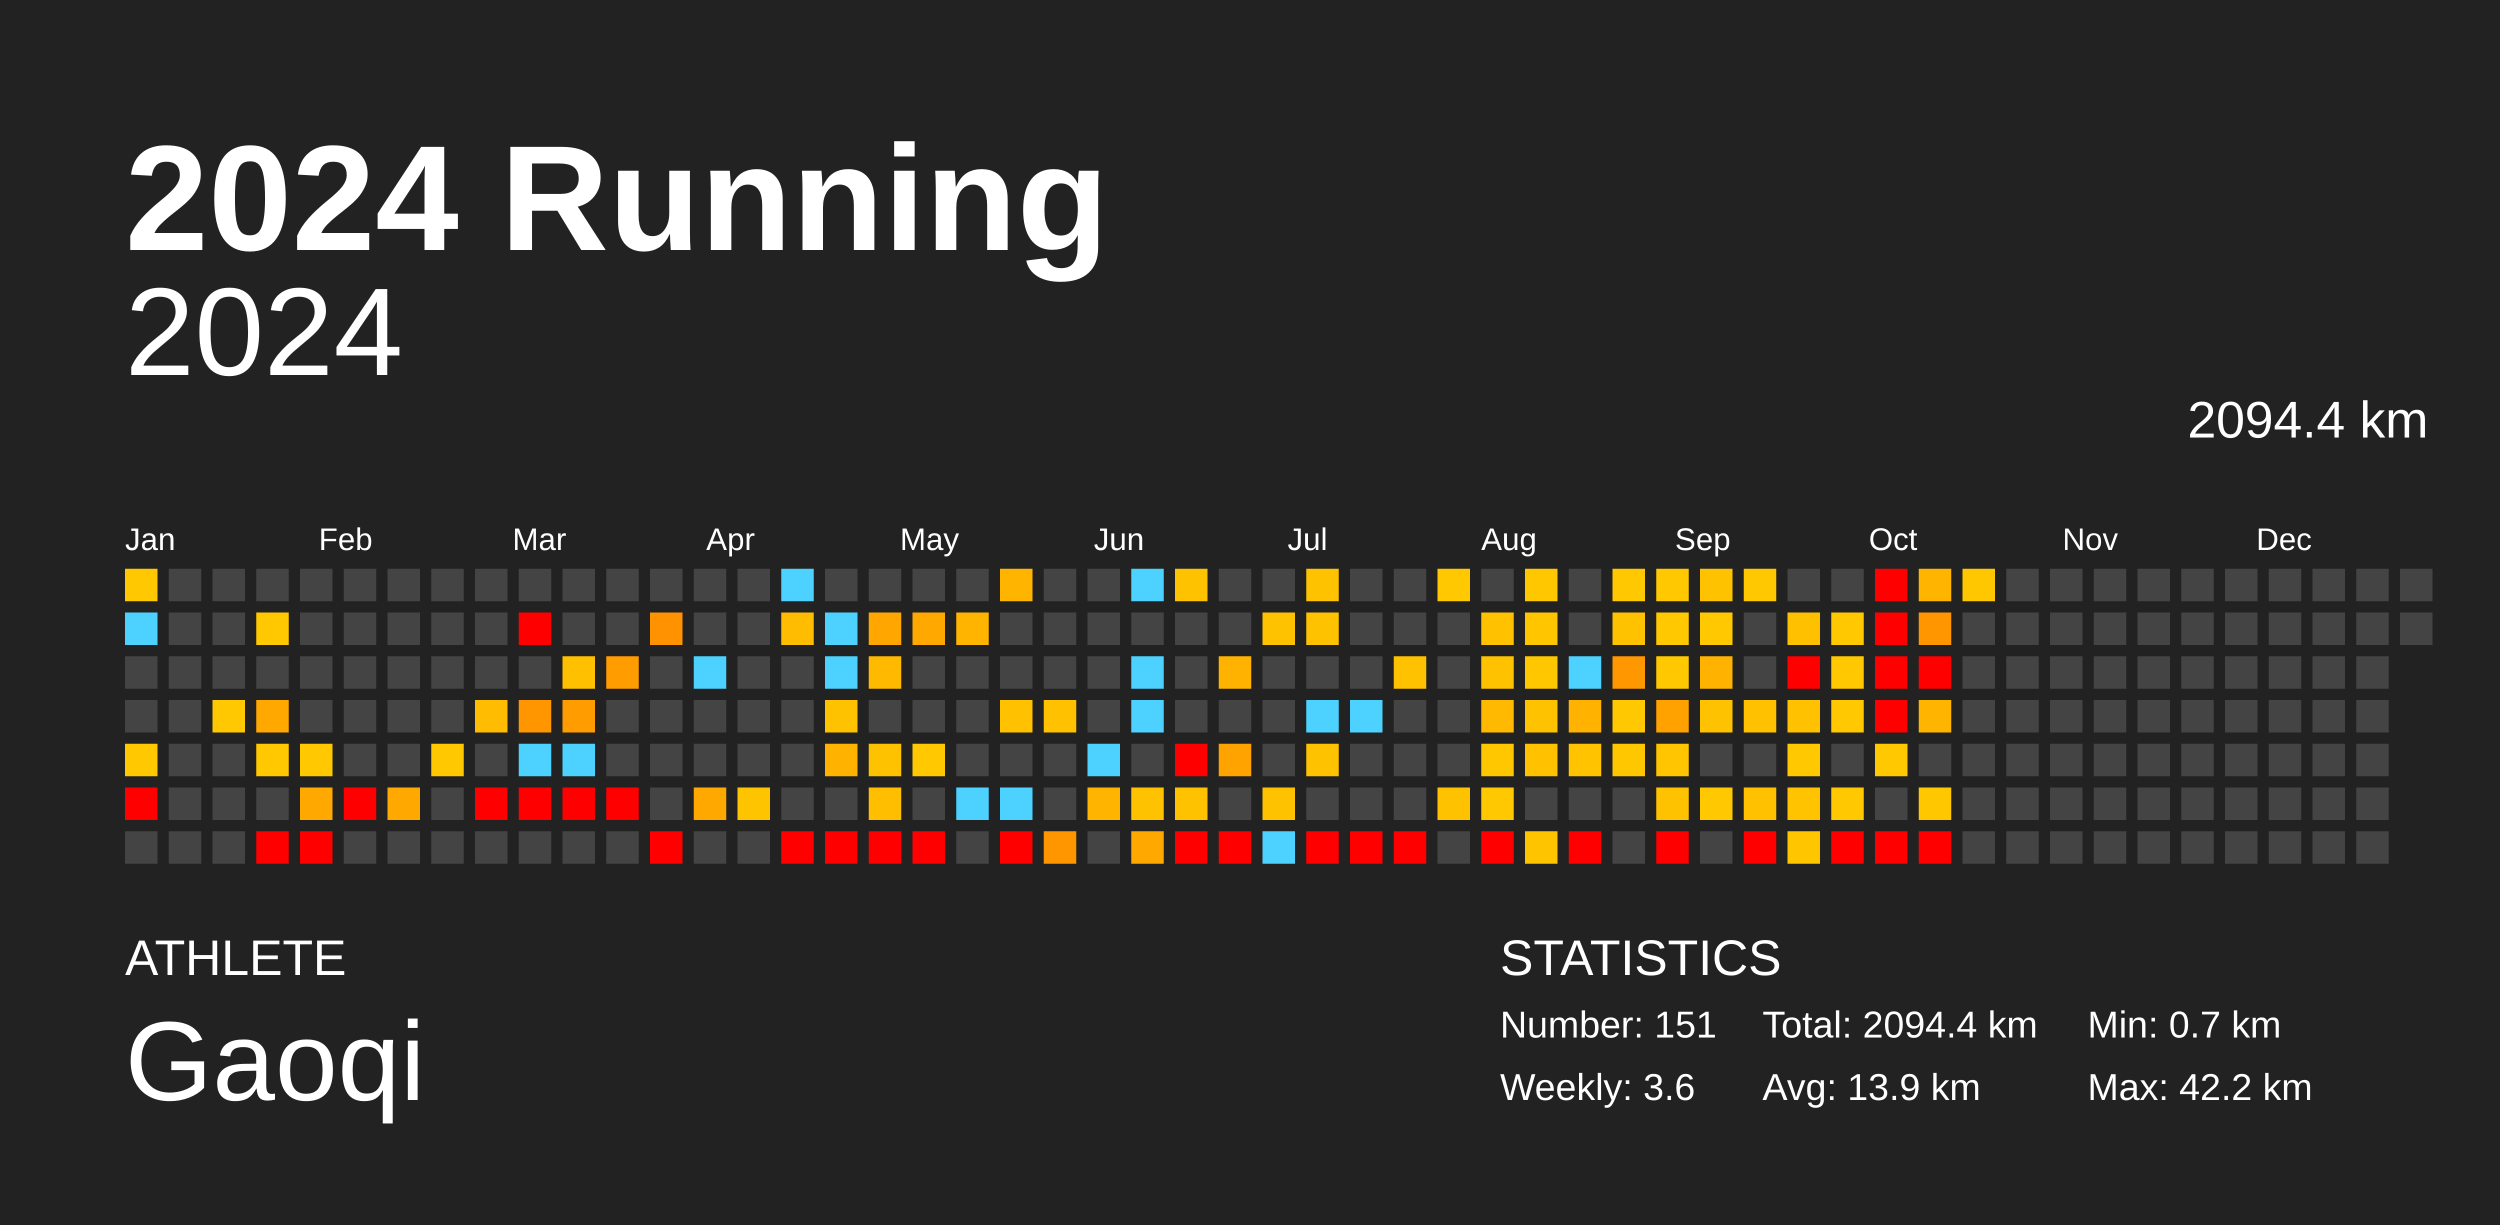
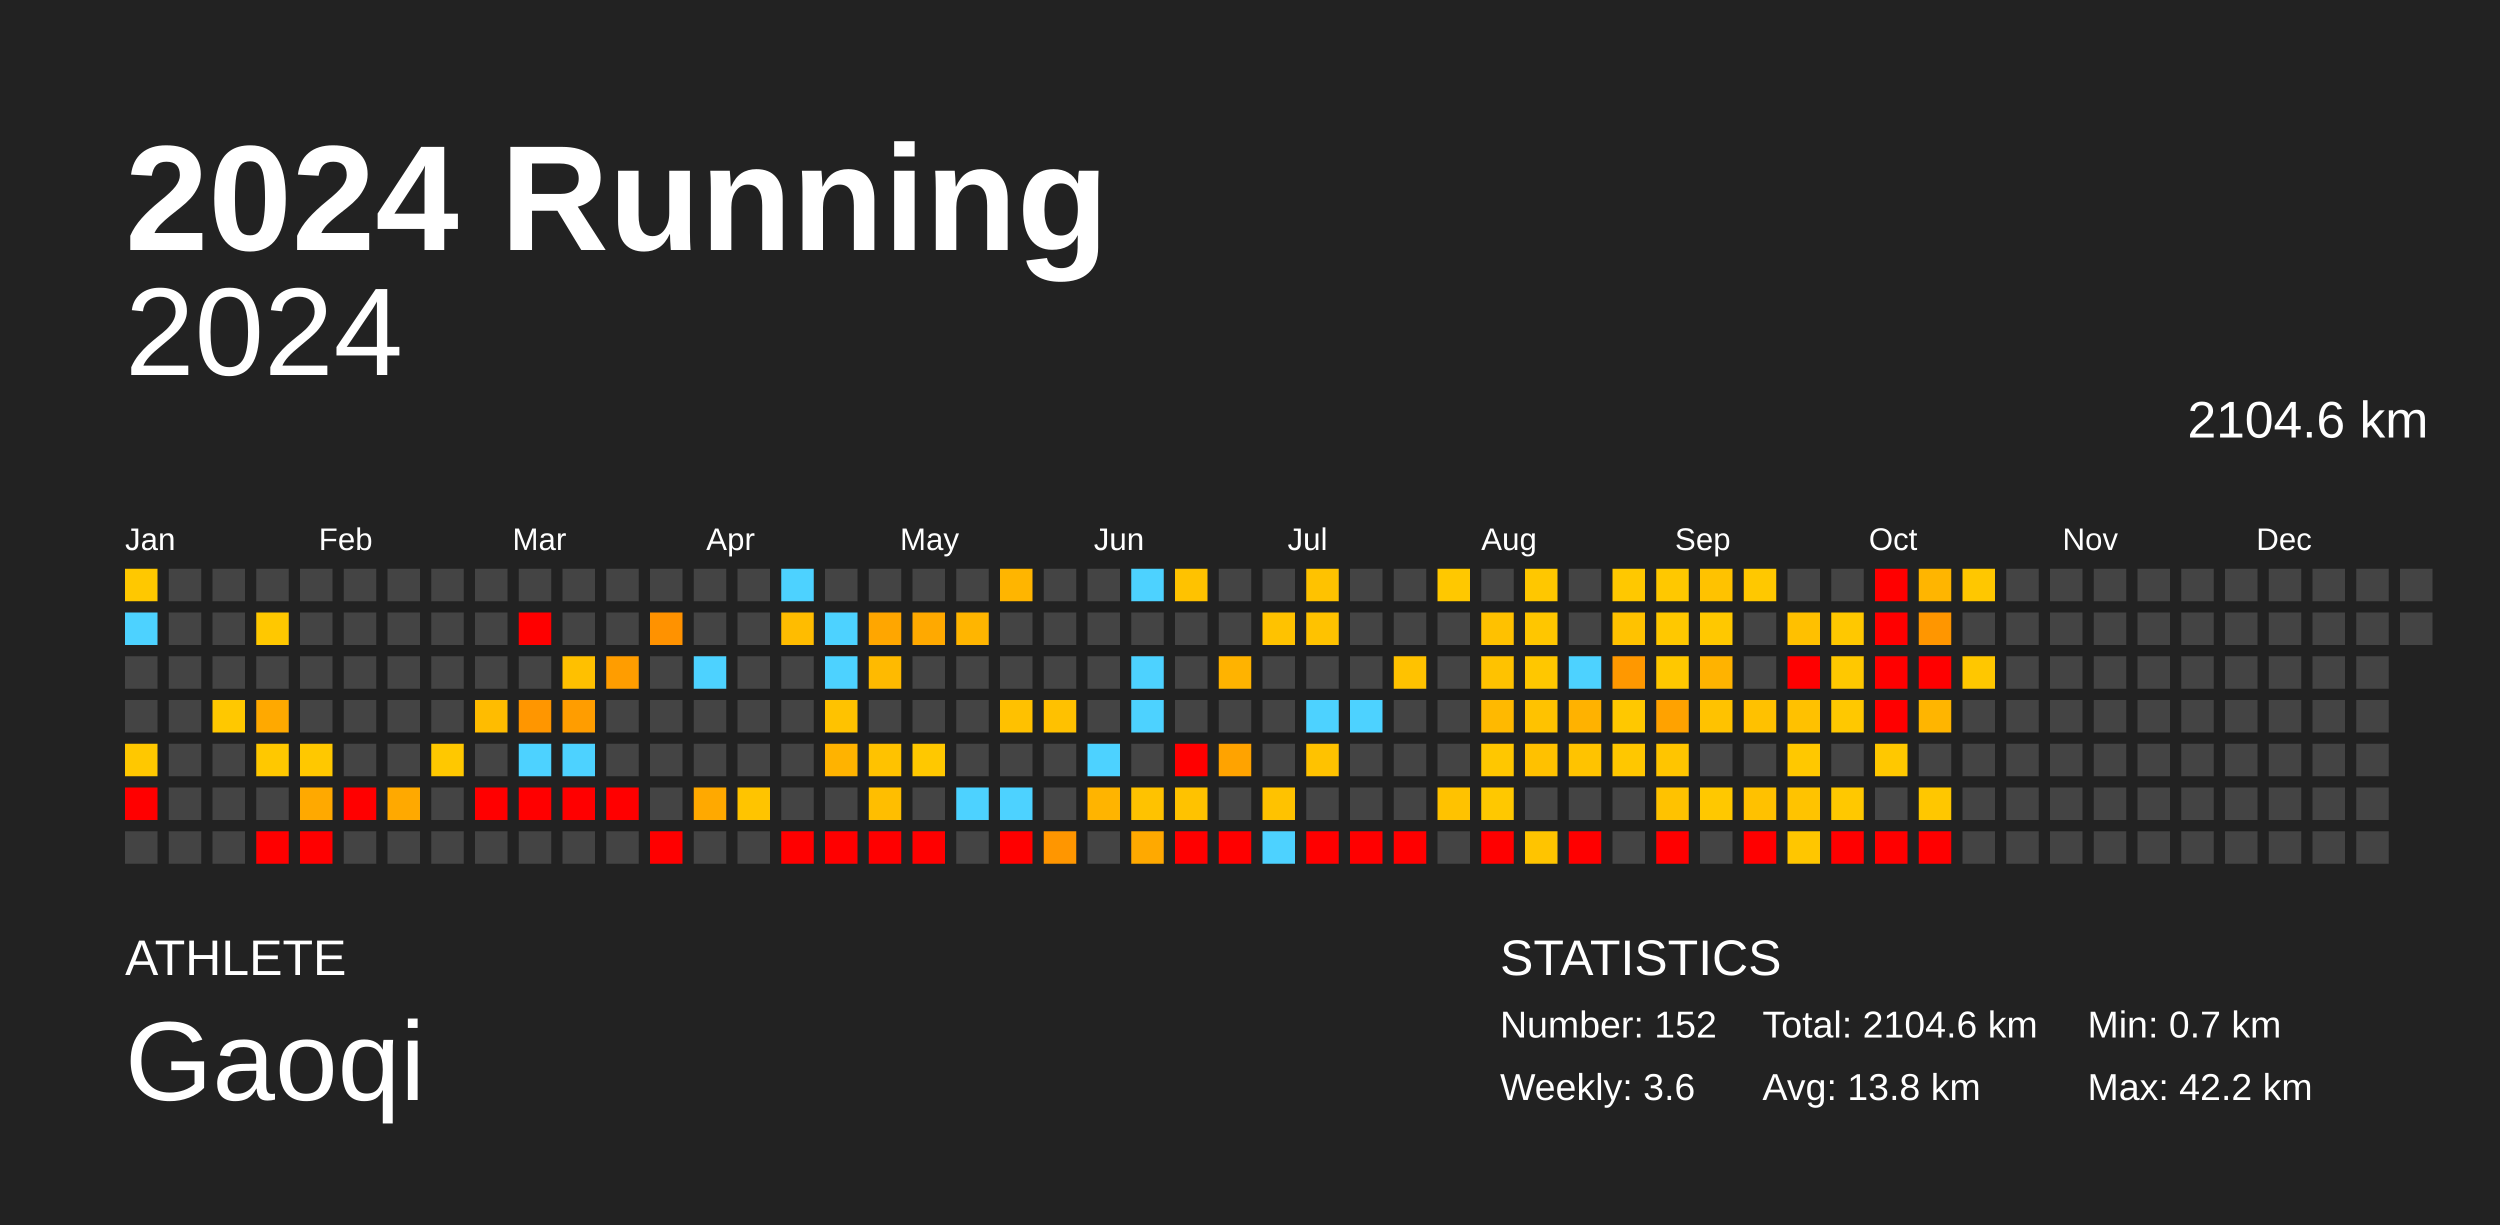
<svg xmlns="http://www.w3.org/2000/svg" baseProfile="full" height="98mm" version="1.1" viewBox="0,0,200,98" width="200mm">
  <defs />
  <rect fill="#222222" height="98" width="200" x="0" y="0" />
  <text fill="#FFFFFF" style="font-size:12px; font-family:Arial; font-weight:bold;" x="10" y="20">2024 Running</text>
  <text fill="#FFFFFF" style="font-size:4px; font-family:Arial" x="10" y="78">ATHLETE</text>
  <text fill="#FFFFFF" style="font-size:9px; font-family:Arial" x="10" y="88">Gaoqi</text>
  <text fill="#FFFFFF" style="font-size:4px; font-family:Arial" x="120" y="78">STATISTICS</text>
-   <text fill="#FFFFFF" style="font-size:3px; font-family:Arial" x="120" y="83">Number: 151</text>
+   <text fill="#FFFFFF" style="font-size:3px; font-family:Arial" x="120" y="83">Number: 152</text>
  <text fill="#FFFFFF" style="font-size:3px; font-family:Arial" x="120" y="88">Weekly: 3.6</text>
-   <text fill="#FFFFFF" style="font-size:3px; font-family:Arial" x="141" y="83">Total: 2094.4 km</text>
-   <text fill="#FFFFFF" style="font-size:3px; font-family:Arial" x="141" y="88">Avg: 13.9 km</text>
+   <text fill="#FFFFFF" style="font-size:3px; font-family:Arial" x="141" y="83">Total: 2104.6 km</text>
+   <text fill="#FFFFFF" style="font-size:3px; font-family:Arial" x="141" y="88">Avg: 13.8 km</text>
  <text fill="#FFFFFF" style="font-size:3px; font-family:Arial" x="167" y="83">Min: 0.7 km</text>
  <text fill="#FFFFFF" style="font-size:3px; font-family:Arial" x="167" y="88">Max: 42.2 km</text>
  <text alignment-baseline="hanging" fill="#FFFFFF" style="font-size:10.0px; font-family:Arial;" x="10" y="30">2024</text>
-   <text alignment-baseline="hanging" fill="#FFFFFF" style="font-size:4.125px; font-family:Arial;" x="175" y="35">2094.4 km</text>
+   <text alignment-baseline="hanging" fill="#FFFFFF" style="font-size:4.125px; font-family:Arial;" x="175" y="35">2104.6 km</text>
  <text fill="#FFFFFF" style="font-size:2.5px; font-family:Arial" x="10.0" y="44">Jan</text>
  <text fill="#FFFFFF" style="font-size:2.5px; font-family:Arial" x="25.5" y="44">Feb</text>
  <text fill="#FFFFFF" style="font-size:2.5px; font-family:Arial" x="41.0" y="44">Mar</text>
  <text fill="#FFFFFF" style="font-size:2.5px; font-family:Arial" x="56.5" y="44">Apr</text>
  <text fill="#FFFFFF" style="font-size:2.5px; font-family:Arial" x="72.0" y="44">May</text>
  <text fill="#FFFFFF" style="font-size:2.5px; font-family:Arial" x="87.5" y="44">Jun</text>
  <text fill="#FFFFFF" style="font-size:2.5px; font-family:Arial" x="103.0" y="44">Jul</text>
  <text fill="#FFFFFF" style="font-size:2.5px; font-family:Arial" x="118.5" y="44">Aug</text>
  <text fill="#FFFFFF" style="font-size:2.5px; font-family:Arial" x="134.0" y="44">Sep</text>
  <text fill="#FFFFFF" style="font-size:2.5px; font-family:Arial" x="149.5" y="44">Oct</text>
  <text fill="#FFFFFF" style="font-size:2.5px; font-family:Arial" x="165.0" y="44">Nov</text>
  <text fill="#FFFFFF" style="font-size:2.5px; font-family:Arial" x="180.5" y="44">Dec</text>
  <rect fill="#ffc800" height="2.6" width="2.6" x="10.0" y="45.5" />
  <rect fill="#4dd2ff" height="2.6" width="2.6" x="10.0" y="49.0" />
  <rect fill="#444444" height="2.6" width="2.6" x="10.0" y="52.5" />
  <rect fill="#444444" height="2.6" width="2.6" x="10.0" y="56.0" />
  <rect fill="#ffc800" height="2.6" width="2.6" x="10.0" y="59.5" />
  <rect fill="red" height="2.6" width="2.6" x="10.0" y="63.0" />
  <rect fill="#444444" height="2.6" width="2.6" x="10.0" y="66.5" />
  <rect fill="#444444" height="2.6" width="2.6" x="13.5" y="45.5" />
  <rect fill="#444444" height="2.6" width="2.6" x="13.5" y="49.0" />
  <rect fill="#444444" height="2.6" width="2.6" x="13.5" y="52.5" />
  <rect fill="#444444" height="2.6" width="2.6" x="13.5" y="56.0" />
  <rect fill="#444444" height="2.6" width="2.6" x="13.5" y="59.5" />
  <rect fill="#444444" height="2.6" width="2.6" x="13.5" y="63.0" />
  <rect fill="#444444" height="2.6" width="2.6" x="13.5" y="66.5" />
  <rect fill="#444444" height="2.6" width="2.6" x="17.0" y="45.5" />
  <rect fill="#444444" height="2.6" width="2.6" x="17.0" y="49.0" />
  <rect fill="#444444" height="2.6" width="2.6" x="17.0" y="52.5" />
  <rect fill="#ffc800" height="2.6" width="2.6" x="17.0" y="56.0" />
  <rect fill="#444444" height="2.6" width="2.6" x="17.0" y="59.5" />
  <rect fill="#444444" height="2.6" width="2.6" x="17.0" y="63.0" />
  <rect fill="#444444" height="2.6" width="2.6" x="17.0" y="66.5" />
  <rect fill="#444444" height="2.6" width="2.6" x="20.5" y="45.5" />
  <rect fill="#ffc800" height="2.6" width="2.6" x="20.5" y="49.0" />
  <rect fill="#444444" height="2.6" width="2.6" x="20.5" y="52.5" />
  <rect fill="#ffa900" height="2.6" width="2.6" x="20.5" y="56.0" />
  <rect fill="#ffc800" height="2.6" width="2.6" x="20.5" y="59.5" />
  <rect fill="#444444" height="2.6" width="2.6" x="20.5" y="63.0" />
  <rect fill="red" height="2.6" width="2.6" x="20.5" y="66.5" />
  <rect fill="#444444" height="2.6" width="2.6" x="24.0" y="45.5" />
  <rect fill="#444444" height="2.6" width="2.6" x="24.0" y="49.0" />
  <rect fill="#444444" height="2.6" width="2.6" x="24.0" y="52.5" />
  <rect fill="#444444" height="2.6" width="2.6" x="24.0" y="56.0" />
  <rect fill="#ffc800" height="2.6" width="2.6" x="24.0" y="59.5" />
  <rect fill="#ffa900" height="2.6" width="2.6" x="24.0" y="63.0" />
  <rect fill="red" height="2.6" width="2.6" x="24.0" y="66.5" />
  <rect fill="#444444" height="2.6" width="2.6" x="27.5" y="45.5" />
  <rect fill="#444444" height="2.6" width="2.6" x="27.5" y="49.0" />
  <rect fill="#444444" height="2.6" width="2.6" x="27.5" y="52.5" />
  <rect fill="#444444" height="2.6" width="2.6" x="27.5" y="56.0" />
  <rect fill="#444444" height="2.6" width="2.6" x="27.5" y="59.5" />
  <rect fill="red" height="2.6" width="2.6" x="27.5" y="63.0" />
  <rect fill="#444444" height="2.6" width="2.6" x="27.5" y="66.5" />
  <rect fill="#444444" height="2.6" width="2.6" x="31.0" y="45.5" />
  <rect fill="#444444" height="2.6" width="2.6" x="31.0" y="49.0" />
  <rect fill="#444444" height="2.6" width="2.6" x="31.0" y="52.5" />
  <rect fill="#444444" height="2.6" width="2.6" x="31.0" y="56.0" />
  <rect fill="#444444" height="2.6" width="2.6" x="31.0" y="59.5" />
  <rect fill="#ffa900" height="2.6" width="2.6" x="31.0" y="63.0" />
  <rect fill="#444444" height="2.6" width="2.6" x="31.0" y="66.5" />
  <rect fill="#444444" height="2.6" width="2.6" x="34.5" y="45.5" />
  <rect fill="#444444" height="2.6" width="2.6" x="34.5" y="49.0" />
  <rect fill="#444444" height="2.6" width="2.6" x="34.5" y="52.5" />
  <rect fill="#444444" height="2.6" width="2.6" x="34.5" y="56.0" />
  <rect fill="#ffc800" height="2.6" width="2.6" x="34.5" y="59.5" />
  <rect fill="#444444" height="2.6" width="2.6" x="34.5" y="63.0" />
  <rect fill="#444444" height="2.6" width="2.6" x="34.5" y="66.5" />
  <rect fill="#444444" height="2.6" width="2.6" x="38.0" y="45.5" />
  <rect fill="#444444" height="2.6" width="2.6" x="38.0" y="49.0" />
  <rect fill="#444444" height="2.6" width="2.6" x="38.0" y="52.5" />
  <rect fill="#ffbc00" height="2.6" width="2.6" x="38.0" y="56.0" />
  <rect fill="#444444" height="2.6" width="2.6" x="38.0" y="59.5" />
  <rect fill="red" height="2.6" width="2.6" x="38.0" y="63.0" />
  <rect fill="#444444" height="2.6" width="2.6" x="38.0" y="66.5" />
  <rect fill="#444444" height="2.6" width="2.6" x="41.5" y="45.5" />
  <rect fill="red" height="2.6" width="2.6" x="41.5" y="49.0" />
  <rect fill="#444444" height="2.6" width="2.6" x="41.5" y="52.5" />
  <rect fill="#ff9600" height="2.6" width="2.6" x="41.5" y="56.0" />
  <rect fill="#4dd2ff" height="2.6" width="2.6" x="41.5" y="59.5" />
  <rect fill="red" height="2.6" width="2.6" x="41.5" y="63.0" />
  <rect fill="#444444" height="2.6" width="2.6" x="41.5" y="66.5" />
  <rect fill="#444444" height="2.6" width="2.6" x="45.0" y="45.5" />
  <rect fill="#444444" height="2.6" width="2.6" x="45.0" y="49.0" />
  <rect fill="#ffc000" height="2.6" width="2.6" x="45.0" y="52.5" />
  <rect fill="#ff9d00" height="2.6" width="2.6" x="45.0" y="56.0" />
  <rect fill="#4dd2ff" height="2.6" width="2.6" x="45.0" y="59.5" />
  <rect fill="red" height="2.6" width="2.6" x="45.0" y="63.0" />
  <rect fill="#444444" height="2.6" width="2.6" x="45.0" y="66.5" />
  <rect fill="#444444" height="2.6" width="2.6" x="48.5" y="45.5" />
  <rect fill="#444444" height="2.6" width="2.6" x="48.5" y="49.0" />
  <rect fill="#ff9d00" height="2.6" width="2.6" x="48.5" y="52.5" />
  <rect fill="#444444" height="2.6" width="2.6" x="48.5" y="56.0" />
  <rect fill="#444444" height="2.6" width="2.6" x="48.5" y="59.5" />
  <rect fill="red" height="2.6" width="2.6" x="48.5" y="63.0" />
  <rect fill="#444444" height="2.6" width="2.6" x="48.5" y="66.5" />
  <rect fill="#444444" height="2.6" width="2.6" x="52.0" y="45.5" />
  <rect fill="#ff9200" height="2.6" width="2.6" x="52.0" y="49.0" />
  <rect fill="#444444" height="2.6" width="2.6" x="52.0" y="52.5" />
  <rect fill="#444444" height="2.6" width="2.6" x="52.0" y="56.0" />
  <rect fill="#444444" height="2.6" width="2.6" x="52.0" y="59.5" />
  <rect fill="#444444" height="2.6" width="2.6" x="52.0" y="63.0" />
  <rect fill="red" height="2.6" width="2.6" x="52.0" y="66.5" />
  <rect fill="#444444" height="2.6" width="2.6" x="55.5" y="45.5" />
  <rect fill="#444444" height="2.6" width="2.6" x="55.5" y="49.0" />
  <rect fill="#4dd2ff" height="2.6" width="2.6" x="55.5" y="52.5" />
  <rect fill="#444444" height="2.6" width="2.6" x="55.5" y="56.0" />
  <rect fill="#444444" height="2.6" width="2.6" x="55.5" y="59.5" />
  <rect fill="#ffa900" height="2.6" width="2.6" x="55.5" y="63.0" />
  <rect fill="#444444" height="2.6" width="2.6" x="55.5" y="66.5" />
  <rect fill="#444444" height="2.6" width="2.6" x="59.0" y="45.5" />
  <rect fill="#444444" height="2.6" width="2.6" x="59.0" y="49.0" />
  <rect fill="#444444" height="2.6" width="2.6" x="59.0" y="52.5" />
  <rect fill="#444444" height="2.6" width="2.6" x="59.0" y="56.0" />
  <rect fill="#444444" height="2.6" width="2.6" x="59.0" y="59.5" />
  <rect fill="#ffc400" height="2.6" width="2.6" x="59.0" y="63.0" />
  <rect fill="#444444" height="2.6" width="2.6" x="59.0" y="66.5" />
  <rect fill="#4dd2ff" height="2.6" width="2.6" x="62.5" y="45.5" />
  <rect fill="#ffbc00" height="2.6" width="2.6" x="62.5" y="49.0" />
  <rect fill="#444444" height="2.6" width="2.6" x="62.5" y="52.5" />
  <rect fill="#444444" height="2.6" width="2.6" x="62.5" y="56.0" />
  <rect fill="#444444" height="2.6" width="2.6" x="62.5" y="59.5" />
  <rect fill="#444444" height="2.6" width="2.6" x="62.5" y="63.0" />
  <rect fill="red" height="2.6" width="2.6" x="62.5" y="66.5" />
  <rect fill="#444444" height="2.6" width="2.6" x="66.0" y="45.5" />
  <rect fill="#4dd2ff" height="2.6" width="2.6" x="66.0" y="49.0" />
  <rect fill="#4dd2ff" height="2.6" width="2.6" x="66.0" y="52.5" />
  <rect fill="#ffc200" height="2.6" width="2.6" x="66.0" y="56.0" />
  <rect fill="#ffb300" height="2.6" width="2.6" x="66.0" y="59.5" />
  <rect fill="#444444" height="2.6" width="2.6" x="66.0" y="63.0" />
  <rect fill="red" height="2.6" width="2.6" x="66.0" y="66.5" />
  <rect fill="#444444" height="2.6" width="2.6" x="69.5" y="45.5" />
  <rect fill="#ffa600" height="2.6" width="2.6" x="69.5" y="49.0" />
  <rect fill="#ffba00" height="2.6" width="2.6" x="69.5" y="52.5" />
  <rect fill="#444444" height="2.6" width="2.6" x="69.5" y="56.0" />
  <rect fill="#ffc200" height="2.6" width="2.6" x="69.5" y="59.5" />
  <rect fill="#ffbe00" height="2.6" width="2.6" x="69.5" y="63.0" />
  <rect fill="red" height="2.6" width="2.6" x="69.5" y="66.5" />
  <rect fill="#444444" height="2.6" width="2.6" x="73.0" y="45.5" />
  <rect fill="#ffa900" height="2.6" width="2.6" x="73.0" y="49.0" />
  <rect fill="#444444" height="2.6" width="2.6" x="73.0" y="52.5" />
  <rect fill="#444444" height="2.6" width="2.6" x="73.0" y="56.0" />
  <rect fill="#ffc800" height="2.6" width="2.6" x="73.0" y="59.5" />
  <rect fill="#444444" height="2.6" width="2.6" x="73.0" y="63.0" />
  <rect fill="red" height="2.6" width="2.6" x="73.0" y="66.5" />
  <rect fill="#444444" height="2.6" width="2.6" x="76.5" y="45.5" />
  <rect fill="#ffb500" height="2.6" width="2.6" x="76.5" y="49.0" />
  <rect fill="#444444" height="2.6" width="2.6" x="76.5" y="52.5" />
  <rect fill="#444444" height="2.6" width="2.6" x="76.5" y="56.0" />
  <rect fill="#444444" height="2.6" width="2.6" x="76.5" y="59.5" />
  <rect fill="#4dd2ff" height="2.6" width="2.6" x="76.5" y="63.0" />
  <rect fill="#444444" height="2.6" width="2.6" x="76.5" y="66.5" />
  <rect fill="#ffb500" height="2.6" width="2.6" x="80.0" y="45.5" />
  <rect fill="#444444" height="2.6" width="2.6" x="80.0" y="49.0" />
  <rect fill="#444444" height="2.6" width="2.6" x="80.0" y="52.5" />
  <rect fill="#ffc100" height="2.6" width="2.6" x="80.0" y="56.0" />
  <rect fill="#444444" height="2.6" width="2.6" x="80.0" y="59.5" />
  <rect fill="#4dd2ff" height="2.6" width="2.6" x="80.0" y="63.0" />
  <rect fill="red" height="2.6" width="2.6" x="80.0" y="66.5" />
  <rect fill="#444444" height="2.6" width="2.6" x="83.5" y="45.5" />
  <rect fill="#444444" height="2.6" width="2.6" x="83.5" y="49.0" />
  <rect fill="#444444" height="2.6" width="2.6" x="83.5" y="52.5" />
  <rect fill="#ffc100" height="2.6" width="2.6" x="83.5" y="56.0" />
  <rect fill="#444444" height="2.6" width="2.6" x="83.5" y="59.5" />
  <rect fill="#444444" height="2.6" width="2.6" x="83.5" y="63.0" />
  <rect fill="#ff9600" height="2.6" width="2.6" x="83.5" y="66.5" />
  <rect fill="#444444" height="2.6" width="2.6" x="87.0" y="45.5" />
  <rect fill="#444444" height="2.6" width="2.6" x="87.0" y="49.0" />
  <rect fill="#444444" height="2.6" width="2.6" x="87.0" y="52.5" />
  <rect fill="#444444" height="2.6" width="2.6" x="87.0" y="56.0" />
  <rect fill="#4dd2ff" height="2.6" width="2.6" x="87.0" y="59.5" />
  <rect fill="#ffb400" height="2.6" width="2.6" x="87.0" y="63.0" />
  <rect fill="#444444" height="2.6" width="2.6" x="87.0" y="66.5" />
  <rect fill="#4dd2ff" height="2.6" width="2.6" x="90.5" y="45.5" />
  <rect fill="#444444" height="2.6" width="2.6" x="90.5" y="49.0" />
  <rect fill="#4dd2ff" height="2.6" width="2.6" x="90.5" y="52.5" />
  <rect fill="#4dd2ff" height="2.6" width="2.6" x="90.5" y="56.0" />
  <rect fill="#444444" height="2.6" width="2.6" x="90.5" y="59.5" />
  <rect fill="#ffc200" height="2.6" width="2.6" x="90.5" y="63.0" />
  <rect fill="#ffa900" height="2.6" width="2.6" x="90.5" y="66.5" />
  <rect fill="#ffc200" height="2.6" width="2.6" x="94.0" y="45.5" />
  <rect fill="#444444" height="2.6" width="2.6" x="94.0" y="49.0" />
  <rect fill="#444444" height="2.6" width="2.6" x="94.0" y="52.5" />
  <rect fill="#444444" height="2.6" width="2.6" x="94.0" y="56.0" />
  <rect fill="red" height="2.6" width="2.6" x="94.0" y="59.5" />
  <rect fill="#ffc200" height="2.6" width="2.6" x="94.0" y="63.0" />
  <rect fill="red" height="2.6" width="2.6" x="94.0" y="66.5" />
  <rect fill="#444444" height="2.6" width="2.6" x="97.5" y="45.5" />
  <rect fill="#444444" height="2.6" width="2.6" x="97.5" y="49.0" />
  <rect fill="#ffb300" height="2.6" width="2.6" x="97.5" y="52.5" />
  <rect fill="#444444" height="2.6" width="2.6" x="97.5" y="56.0" />
  <rect fill="#ffa300" height="2.6" width="2.6" x="97.5" y="59.5" />
  <rect fill="#444444" height="2.6" width="2.6" x="97.5" y="63.0" />
  <rect fill="red" height="2.6" width="2.6" x="97.5" y="66.5" />
  <rect fill="#444444" height="2.6" width="2.6" x="101.0" y="45.5" />
  <rect fill="#ffc200" height="2.6" width="2.6" x="101.0" y="49.0" />
  <rect fill="#444444" height="2.6" width="2.6" x="101.0" y="52.5" />
  <rect fill="#444444" height="2.6" width="2.6" x="101.0" y="56.0" />
  <rect fill="#444444" height="2.6" width="2.6" x="101.0" y="59.5" />
  <rect fill="#ffc200" height="2.6" width="2.6" x="101.0" y="63.0" />
  <rect fill="#4dd2ff" height="2.6" width="2.6" x="101.0" y="66.5" />
  <rect fill="#ffc200" height="2.6" width="2.6" x="104.5" y="45.5" />
  <rect fill="#ffc200" height="2.6" width="2.6" x="104.5" y="49.0" />
  <rect fill="#444444" height="2.6" width="2.6" x="104.5" y="52.5" />
  <rect fill="#4dd2ff" height="2.6" width="2.6" x="104.5" y="56.0" />
  <rect fill="#ffc200" height="2.6" width="2.6" x="104.5" y="59.5" />
  <rect fill="#444444" height="2.6" width="2.6" x="104.5" y="63.0" />
  <rect fill="red" height="2.6" width="2.6" x="104.5" y="66.5" />
  <rect fill="#444444" height="2.6" width="2.6" x="108.0" y="45.5" />
  <rect fill="#444444" height="2.6" width="2.6" x="108.0" y="49.0" />
  <rect fill="#444444" height="2.6" width="2.6" x="108.0" y="52.5" />
  <rect fill="#4dd2ff" height="2.6" width="2.6" x="108.0" y="56.0" />
  <rect fill="#444444" height="2.6" width="2.6" x="108.0" y="59.5" />
  <rect fill="#444444" height="2.6" width="2.6" x="108.0" y="63.0" />
  <rect fill="red" height="2.6" width="2.6" x="108.0" y="66.5" />
  <rect fill="#444444" height="2.6" width="2.6" x="111.5" y="45.5" />
  <rect fill="#444444" height="2.6" width="2.6" x="111.5" y="49.0" />
  <rect fill="#ffc200" height="2.6" width="2.6" x="111.5" y="52.5" />
  <rect fill="#444444" height="2.6" width="2.6" x="111.5" y="56.0" />
  <rect fill="#444444" height="2.6" width="2.6" x="111.5" y="59.5" />
  <rect fill="#444444" height="2.6" width="2.6" x="111.5" y="63.0" />
  <rect fill="red" height="2.6" width="2.6" x="111.5" y="66.5" />
  <rect fill="#ffc800" height="2.6" width="2.6" x="115.0" y="45.5" />
  <rect fill="#444444" height="2.6" width="2.6" x="115.0" y="49.0" />
  <rect fill="#444444" height="2.6" width="2.6" x="115.0" y="52.5" />
  <rect fill="#444444" height="2.6" width="2.6" x="115.0" y="56.0" />
  <rect fill="#444444" height="2.6" width="2.6" x="115.0" y="59.5" />
  <rect fill="#ffc200" height="2.6" width="2.6" x="115.0" y="63.0" />
  <rect fill="#444444" height="2.6" width="2.6" x="115.0" y="66.5" />
  <rect fill="#444444" height="2.6" width="2.6" x="118.5" y="45.5" />
  <rect fill="#ffc100" height="2.6" width="2.6" x="118.5" y="49.0" />
  <rect fill="#ffc200" height="2.6" width="2.6" x="118.5" y="52.5" />
  <rect fill="#ffb900" height="2.6" width="2.6" x="118.5" y="56.0" />
  <rect fill="#ffc700" height="2.6" width="2.6" x="118.5" y="59.5" />
  <rect fill="#ffc800" height="2.6" width="2.6" x="118.5" y="63.0" />
  <rect fill="red" height="2.6" width="2.6" x="118.5" y="66.5" />
  <rect fill="#ffc700" height="2.6" width="2.6" x="122.0" y="45.5" />
  <rect fill="#ffc600" height="2.6" width="2.6" x="122.0" y="49.0" />
  <rect fill="#ffc700" height="2.6" width="2.6" x="122.0" y="52.5" />
  <rect fill="#ffc200" height="2.6" width="2.6" x="122.0" y="56.0" />
  <rect fill="#ffc100" height="2.6" width="2.6" x="122.0" y="59.5" />
  <rect fill="#444444" height="2.6" width="2.6" x="122.0" y="63.0" />
  <rect fill="#ffc400" height="2.6" width="2.6" x="122.0" y="66.5" />
  <rect fill="#444444" height="2.6" width="2.6" x="125.5" y="45.5" />
  <rect fill="#444444" height="2.6" width="2.6" x="125.5" y="49.0" />
  <rect fill="#4dd2ff" height="2.6" width="2.6" x="125.5" y="52.5" />
  <rect fill="#ffb200" height="2.6" width="2.6" x="125.5" y="56.0" />
  <rect fill="#ffc300" height="2.6" width="2.6" x="125.5" y="59.5" />
  <rect fill="#444444" height="2.6" width="2.6" x="125.5" y="63.0" />
  <rect fill="red" height="2.6" width="2.6" x="125.5" y="66.5" />
  <rect fill="#ffc800" height="2.6" width="2.6" x="129.0" y="45.5" />
  <rect fill="#ffc200" height="2.6" width="2.6" x="129.0" y="49.0" />
  <rect fill="#ff9800" height="2.6" width="2.6" x="129.0" y="52.5" />
  <rect fill="#ffc800" height="2.6" width="2.6" x="129.0" y="56.0" />
  <rect fill="#ffc700" height="2.6" width="2.6" x="129.0" y="59.5" />
  <rect fill="#444444" height="2.6" width="2.6" x="129.0" y="63.0" />
  <rect fill="#444444" height="2.6" width="2.6" x="129.0" y="66.5" />
  <rect fill="#ffc800" height="2.6" width="2.6" x="132.5" y="45.5" />
  <rect fill="#ffc800" height="2.6" width="2.6" x="132.5" y="49.0" />
  <rect fill="#ffc800" height="2.6" width="2.6" x="132.5" y="52.5" />
  <rect fill="#ffa200" height="2.6" width="2.6" x="132.5" y="56.0" />
  <rect fill="#ffc500" height="2.6" width="2.6" x="132.5" y="59.5" />
  <rect fill="#ffc200" height="2.6" width="2.6" x="132.5" y="63.0" />
  <rect fill="red" height="2.6" width="2.6" x="132.5" y="66.5" />
  <rect fill="#ffc200" height="2.6" width="2.6" x="136.0" y="45.5" />
  <rect fill="#ffc800" height="2.6" width="2.6" x="136.0" y="49.0" />
  <rect fill="#ffb300" height="2.6" width="2.6" x="136.0" y="52.5" />
  <rect fill="#ffc200" height="2.6" width="2.6" x="136.0" y="56.0" />
  <rect fill="#444444" height="2.6" width="2.6" x="136.0" y="59.5" />
  <rect fill="#ffc800" height="2.6" width="2.6" x="136.0" y="63.0" />
  <rect fill="#444444" height="2.6" width="2.6" x="136.0" y="66.5" />
  <rect fill="#ffc800" height="2.6" width="2.6" x="139.5" y="45.5" />
  <rect fill="#444444" height="2.6" width="2.6" x="139.5" y="49.0" />
  <rect fill="#444444" height="2.6" width="2.6" x="139.5" y="52.5" />
  <rect fill="#ffc100" height="2.6" width="2.6" x="139.5" y="56.0" />
  <rect fill="#444444" height="2.6" width="2.6" x="139.5" y="59.5" />
  <rect fill="#ffc100" height="2.6" width="2.6" x="139.5" y="63.0" />
  <rect fill="red" height="2.6" width="2.6" x="139.5" y="66.5" />
  <rect fill="#444444" height="2.6" width="2.6" x="143.0" y="45.5" />
  <rect fill="#ffc000" height="2.6" width="2.6" x="143.0" y="49.0" />
  <rect fill="red" height="2.6" width="2.6" x="143.0" y="52.5" />
  <rect fill="#ffc100" height="2.6" width="2.6" x="143.0" y="56.0" />
  <rect fill="#ffc800" height="2.6" width="2.6" x="143.0" y="59.5" />
  <rect fill="#ffc300" height="2.6" width="2.6" x="143.0" y="63.0" />
  <rect fill="#ffc600" height="2.6" width="2.6" x="143.0" y="66.5" />
  <rect fill="#444444" height="2.6" width="2.6" x="146.5" y="45.5" />
  <rect fill="#ffc800" height="2.6" width="2.6" x="146.5" y="49.0" />
  <rect fill="#ffc800" height="2.6" width="2.6" x="146.5" y="52.5" />
  <rect fill="#ffc800" height="2.6" width="2.6" x="146.5" y="56.0" />
  <rect fill="#444444" height="2.6" width="2.6" x="146.5" y="59.5" />
  <rect fill="#ffc800" height="2.6" width="2.6" x="146.5" y="63.0" />
  <rect fill="red" height="2.6" width="2.6" x="146.5" y="66.5" />
  <rect fill="red" height="2.6" width="2.6" x="150.0" y="45.5" />
  <rect fill="red" height="2.6" width="2.6" x="150.0" y="49.0" />
  <rect fill="red" height="2.6" width="2.6" x="150.0" y="52.5" />
  <rect fill="red" height="2.6" width="2.6" x="150.0" y="56.0" />
  <rect fill="#ffc800" height="2.6" width="2.6" x="150.0" y="59.5" />
  <rect fill="#444444" height="2.6" width="2.6" x="150.0" y="63.0" />
  <rect fill="red" height="2.6" width="2.6" x="150.0" y="66.5" />
  <rect fill="#ffb500" height="2.6" width="2.6" x="153.5" y="45.5" />
  <rect fill="#ff9600" height="2.6" width="2.6" x="153.5" y="49.0" />
  <rect fill="red" height="2.6" width="2.6" x="153.5" y="52.5" />
  <rect fill="#ffb500" height="2.6" width="2.6" x="153.5" y="56.0" />
  <rect fill="#444444" height="2.6" width="2.6" x="153.5" y="59.5" />
  <rect fill="#ffc700" height="2.6" width="2.6" x="153.5" y="63.0" />
  <rect fill="red" height="2.6" width="2.6" x="153.5" y="66.5" />
  <rect fill="#ffc700" height="2.6" width="2.6" x="157.0" y="45.5" />
  <rect fill="#444444" height="2.6" width="2.6" x="157.0" y="49.0" />
-   <rect fill="#444444" height="2.6" width="2.6" x="157.0" y="52.5" />
+   <rect fill="#ffc700" height="2.6" width="2.6" x="157.0" y="52.5" />
  <rect fill="#444444" height="2.6" width="2.6" x="157.0" y="56.0" />
  <rect fill="#444444" height="2.6" width="2.6" x="157.0" y="59.5" />
  <rect fill="#444444" height="2.6" width="2.6" x="157.0" y="63.0" />
  <rect fill="#444444" height="2.6" width="2.6" x="157.0" y="66.5" />
  <rect fill="#444444" height="2.6" width="2.6" x="160.5" y="45.5" />
  <rect fill="#444444" height="2.6" width="2.6" x="160.5" y="49.0" />
  <rect fill="#444444" height="2.6" width="2.6" x="160.5" y="52.5" />
  <rect fill="#444444" height="2.6" width="2.6" x="160.5" y="56.0" />
  <rect fill="#444444" height="2.6" width="2.6" x="160.5" y="59.5" />
  <rect fill="#444444" height="2.6" width="2.6" x="160.5" y="63.0" />
  <rect fill="#444444" height="2.6" width="2.6" x="160.5" y="66.5" />
  <rect fill="#444444" height="2.6" width="2.6" x="164.0" y="45.5" />
  <rect fill="#444444" height="2.6" width="2.6" x="164.0" y="49.0" />
  <rect fill="#444444" height="2.6" width="2.6" x="164.0" y="52.5" />
  <rect fill="#444444" height="2.6" width="2.6" x="164.0" y="56.0" />
  <rect fill="#444444" height="2.6" width="2.6" x="164.0" y="59.5" />
  <rect fill="#444444" height="2.6" width="2.6" x="164.0" y="63.0" />
  <rect fill="#444444" height="2.6" width="2.6" x="164.0" y="66.5" />
  <rect fill="#444444" height="2.6" width="2.6" x="167.5" y="45.5" />
  <rect fill="#444444" height="2.6" width="2.6" x="167.5" y="49.0" />
  <rect fill="#444444" height="2.6" width="2.6" x="167.5" y="52.5" />
  <rect fill="#444444" height="2.6" width="2.6" x="167.5" y="56.0" />
  <rect fill="#444444" height="2.6" width="2.6" x="167.5" y="59.5" />
  <rect fill="#444444" height="2.6" width="2.6" x="167.5" y="63.0" />
  <rect fill="#444444" height="2.6" width="2.6" x="167.5" y="66.5" />
  <rect fill="#444444" height="2.6" width="2.6" x="171.0" y="45.5" />
  <rect fill="#444444" height="2.6" width="2.6" x="171.0" y="49.0" />
  <rect fill="#444444" height="2.6" width="2.6" x="171.0" y="52.5" />
  <rect fill="#444444" height="2.6" width="2.6" x="171.0" y="56.0" />
  <rect fill="#444444" height="2.6" width="2.6" x="171.0" y="59.5" />
  <rect fill="#444444" height="2.6" width="2.6" x="171.0" y="63.0" />
  <rect fill="#444444" height="2.6" width="2.6" x="171.0" y="66.5" />
  <rect fill="#444444" height="2.6" width="2.6" x="174.5" y="45.5" />
  <rect fill="#444444" height="2.6" width="2.6" x="174.5" y="49.0" />
  <rect fill="#444444" height="2.6" width="2.6" x="174.5" y="52.5" />
  <rect fill="#444444" height="2.6" width="2.6" x="174.5" y="56.0" />
  <rect fill="#444444" height="2.6" width="2.6" x="174.5" y="59.5" />
  <rect fill="#444444" height="2.6" width="2.6" x="174.5" y="63.0" />
  <rect fill="#444444" height="2.6" width="2.6" x="174.5" y="66.5" />
  <rect fill="#444444" height="2.6" width="2.6" x="178.0" y="45.5" />
  <rect fill="#444444" height="2.6" width="2.6" x="178.0" y="49.0" />
  <rect fill="#444444" height="2.6" width="2.6" x="178.0" y="52.5" />
  <rect fill="#444444" height="2.6" width="2.6" x="178.0" y="56.0" />
  <rect fill="#444444" height="2.6" width="2.6" x="178.0" y="59.5" />
  <rect fill="#444444" height="2.6" width="2.6" x="178.0" y="63.0" />
  <rect fill="#444444" height="2.6" width="2.6" x="178.0" y="66.5" />
  <rect fill="#444444" height="2.6" width="2.6" x="181.5" y="45.5" />
  <rect fill="#444444" height="2.6" width="2.6" x="181.5" y="49.0" />
  <rect fill="#444444" height="2.6" width="2.6" x="181.5" y="52.5" />
  <rect fill="#444444" height="2.6" width="2.6" x="181.5" y="56.0" />
  <rect fill="#444444" height="2.6" width="2.6" x="181.5" y="59.5" />
  <rect fill="#444444" height="2.6" width="2.6" x="181.5" y="63.0" />
  <rect fill="#444444" height="2.6" width="2.6" x="181.5" y="66.5" />
  <rect fill="#444444" height="2.6" width="2.6" x="185.0" y="45.5" />
  <rect fill="#444444" height="2.6" width="2.6" x="185.0" y="49.0" />
  <rect fill="#444444" height="2.6" width="2.6" x="185.0" y="52.5" />
  <rect fill="#444444" height="2.6" width="2.6" x="185.0" y="56.0" />
  <rect fill="#444444" height="2.6" width="2.6" x="185.0" y="59.5" />
  <rect fill="#444444" height="2.6" width="2.6" x="185.0" y="63.0" />
  <rect fill="#444444" height="2.6" width="2.6" x="185.0" y="66.5" />
  <rect fill="#444444" height="2.6" width="2.6" x="188.5" y="45.5" />
  <rect fill="#444444" height="2.6" width="2.6" x="188.5" y="49.0" />
  <rect fill="#444444" height="2.6" width="2.6" x="188.5" y="52.5" />
  <rect fill="#444444" height="2.6" width="2.6" x="188.5" y="56.0" />
  <rect fill="#444444" height="2.6" width="2.6" x="188.5" y="59.5" />
  <rect fill="#444444" height="2.6" width="2.6" x="188.5" y="63.0" />
  <rect fill="#444444" height="2.6" width="2.6" x="188.5" y="66.5" />
  <rect fill="#444444" height="2.6" width="2.6" x="192.0" y="45.5" />
  <rect fill="#444444" height="2.6" width="2.6" x="192.0" y="49.0" />
</svg>
